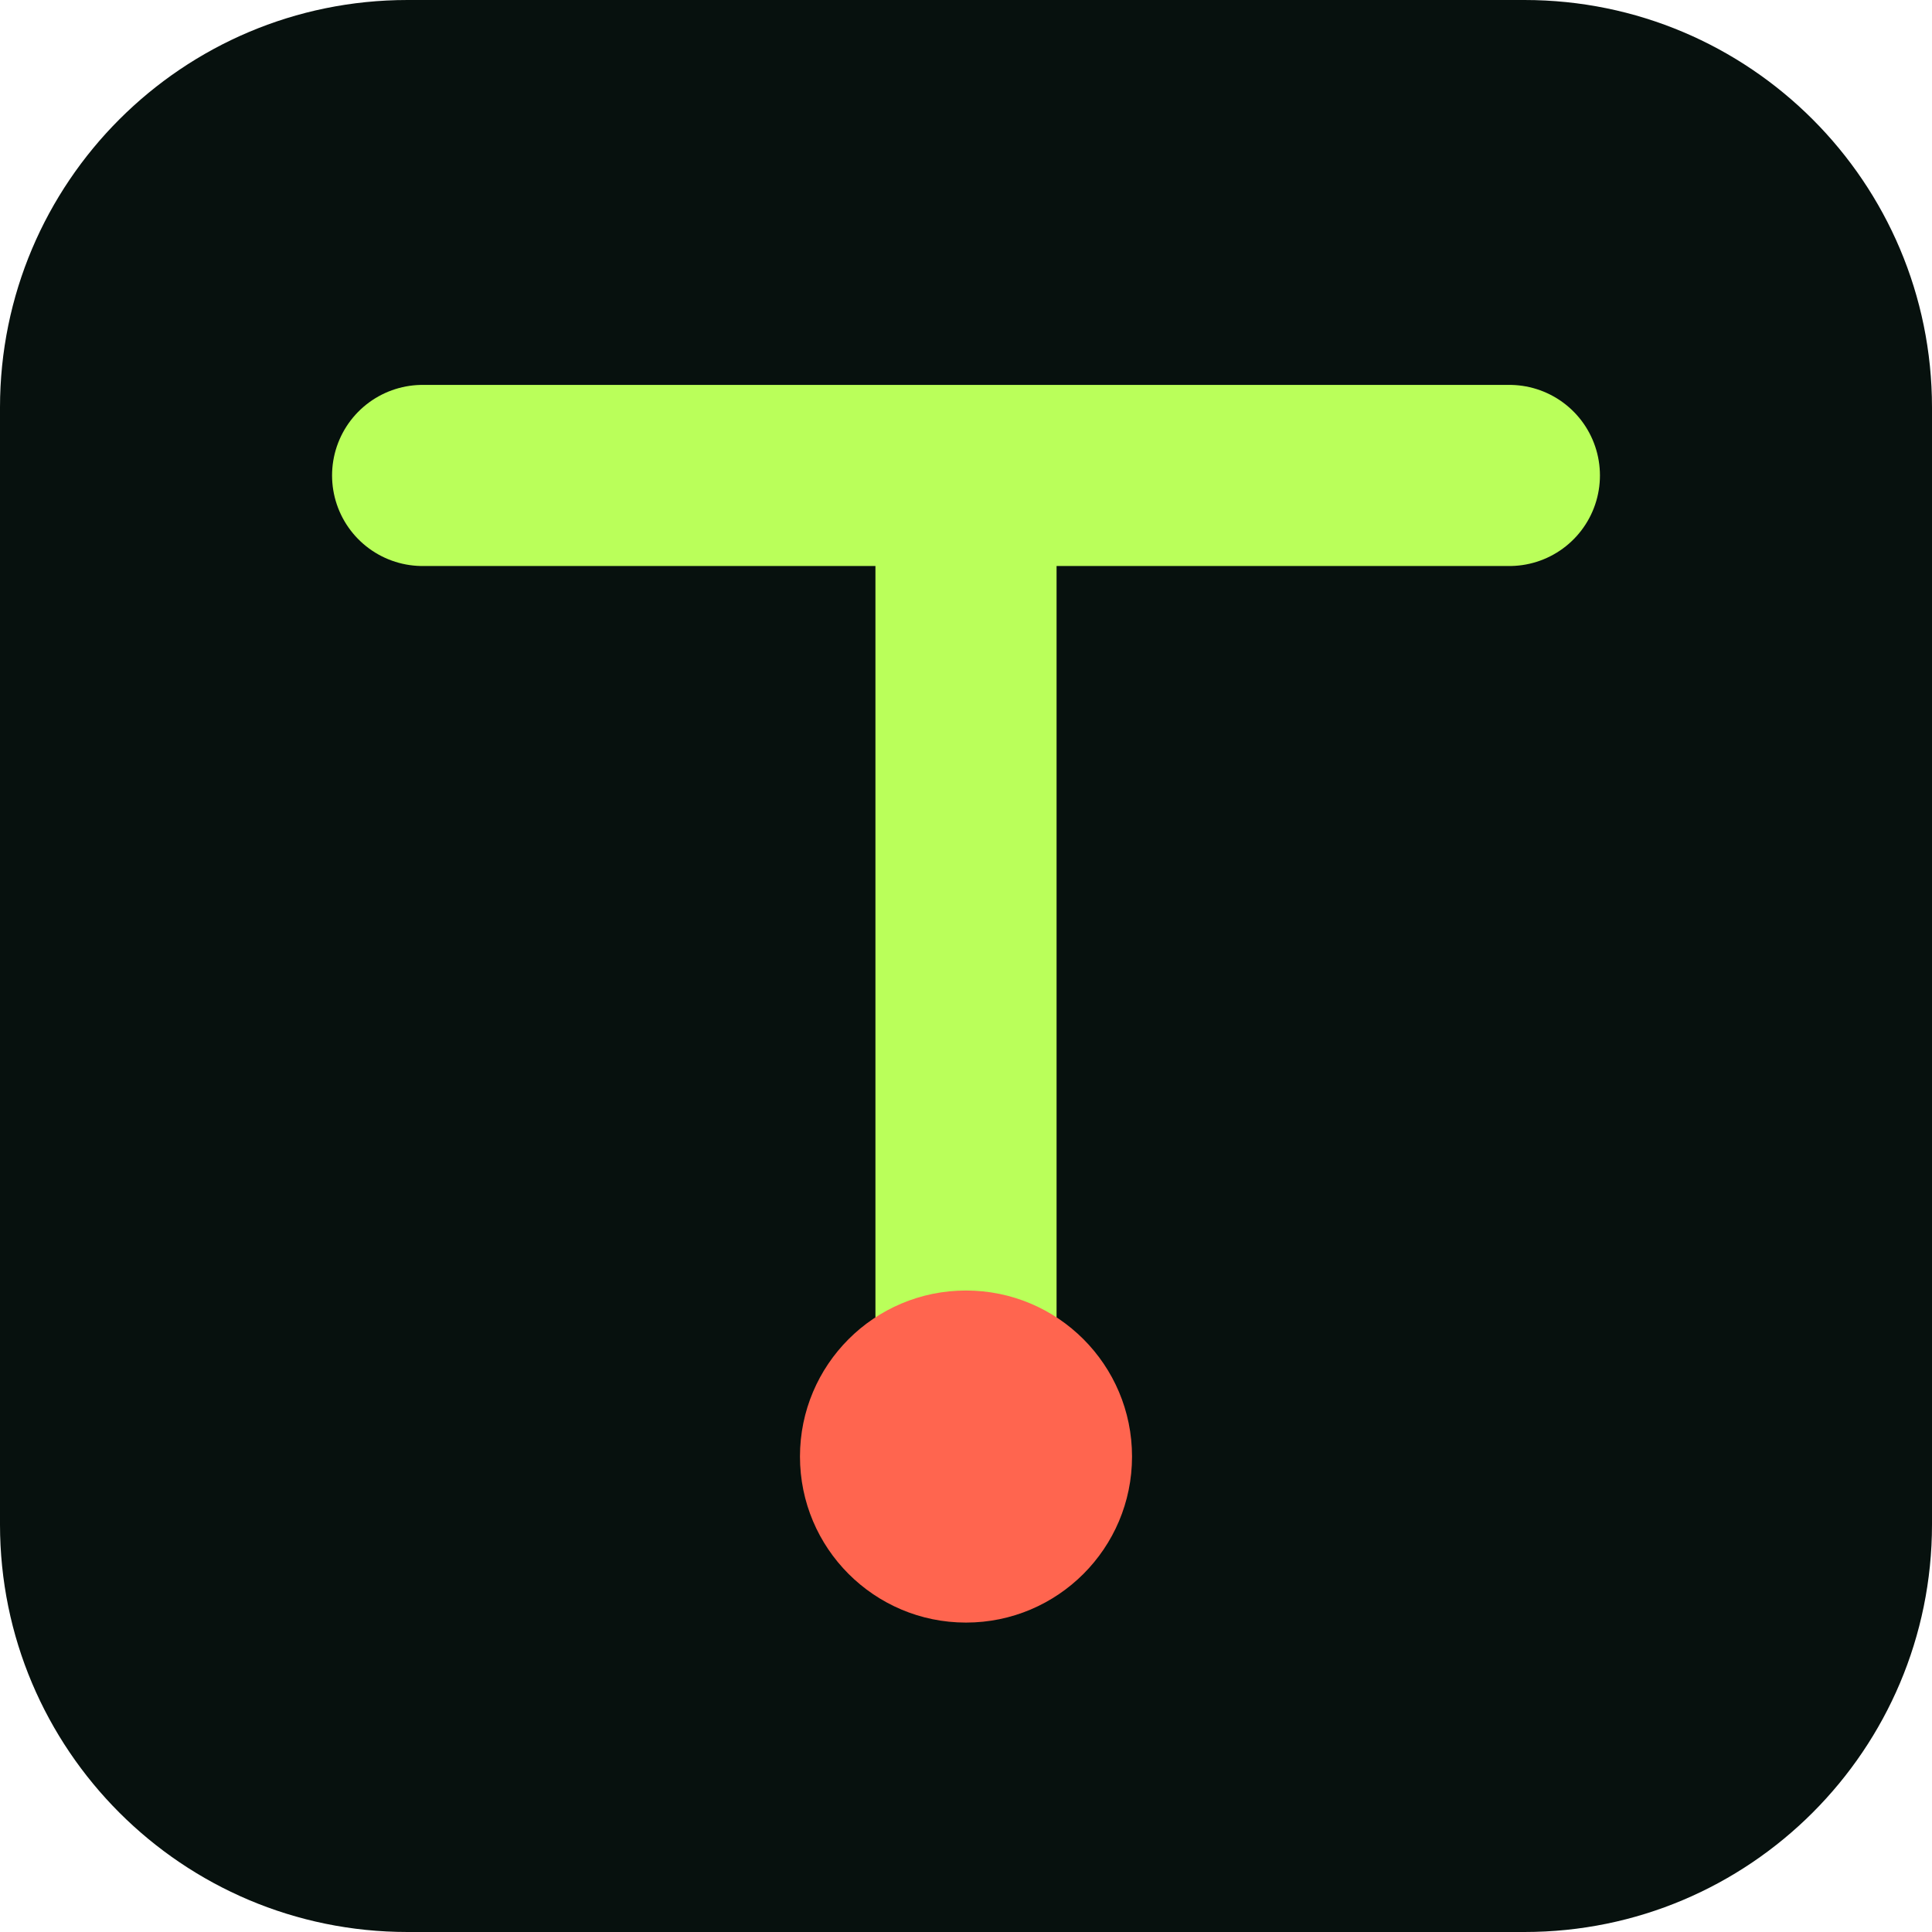
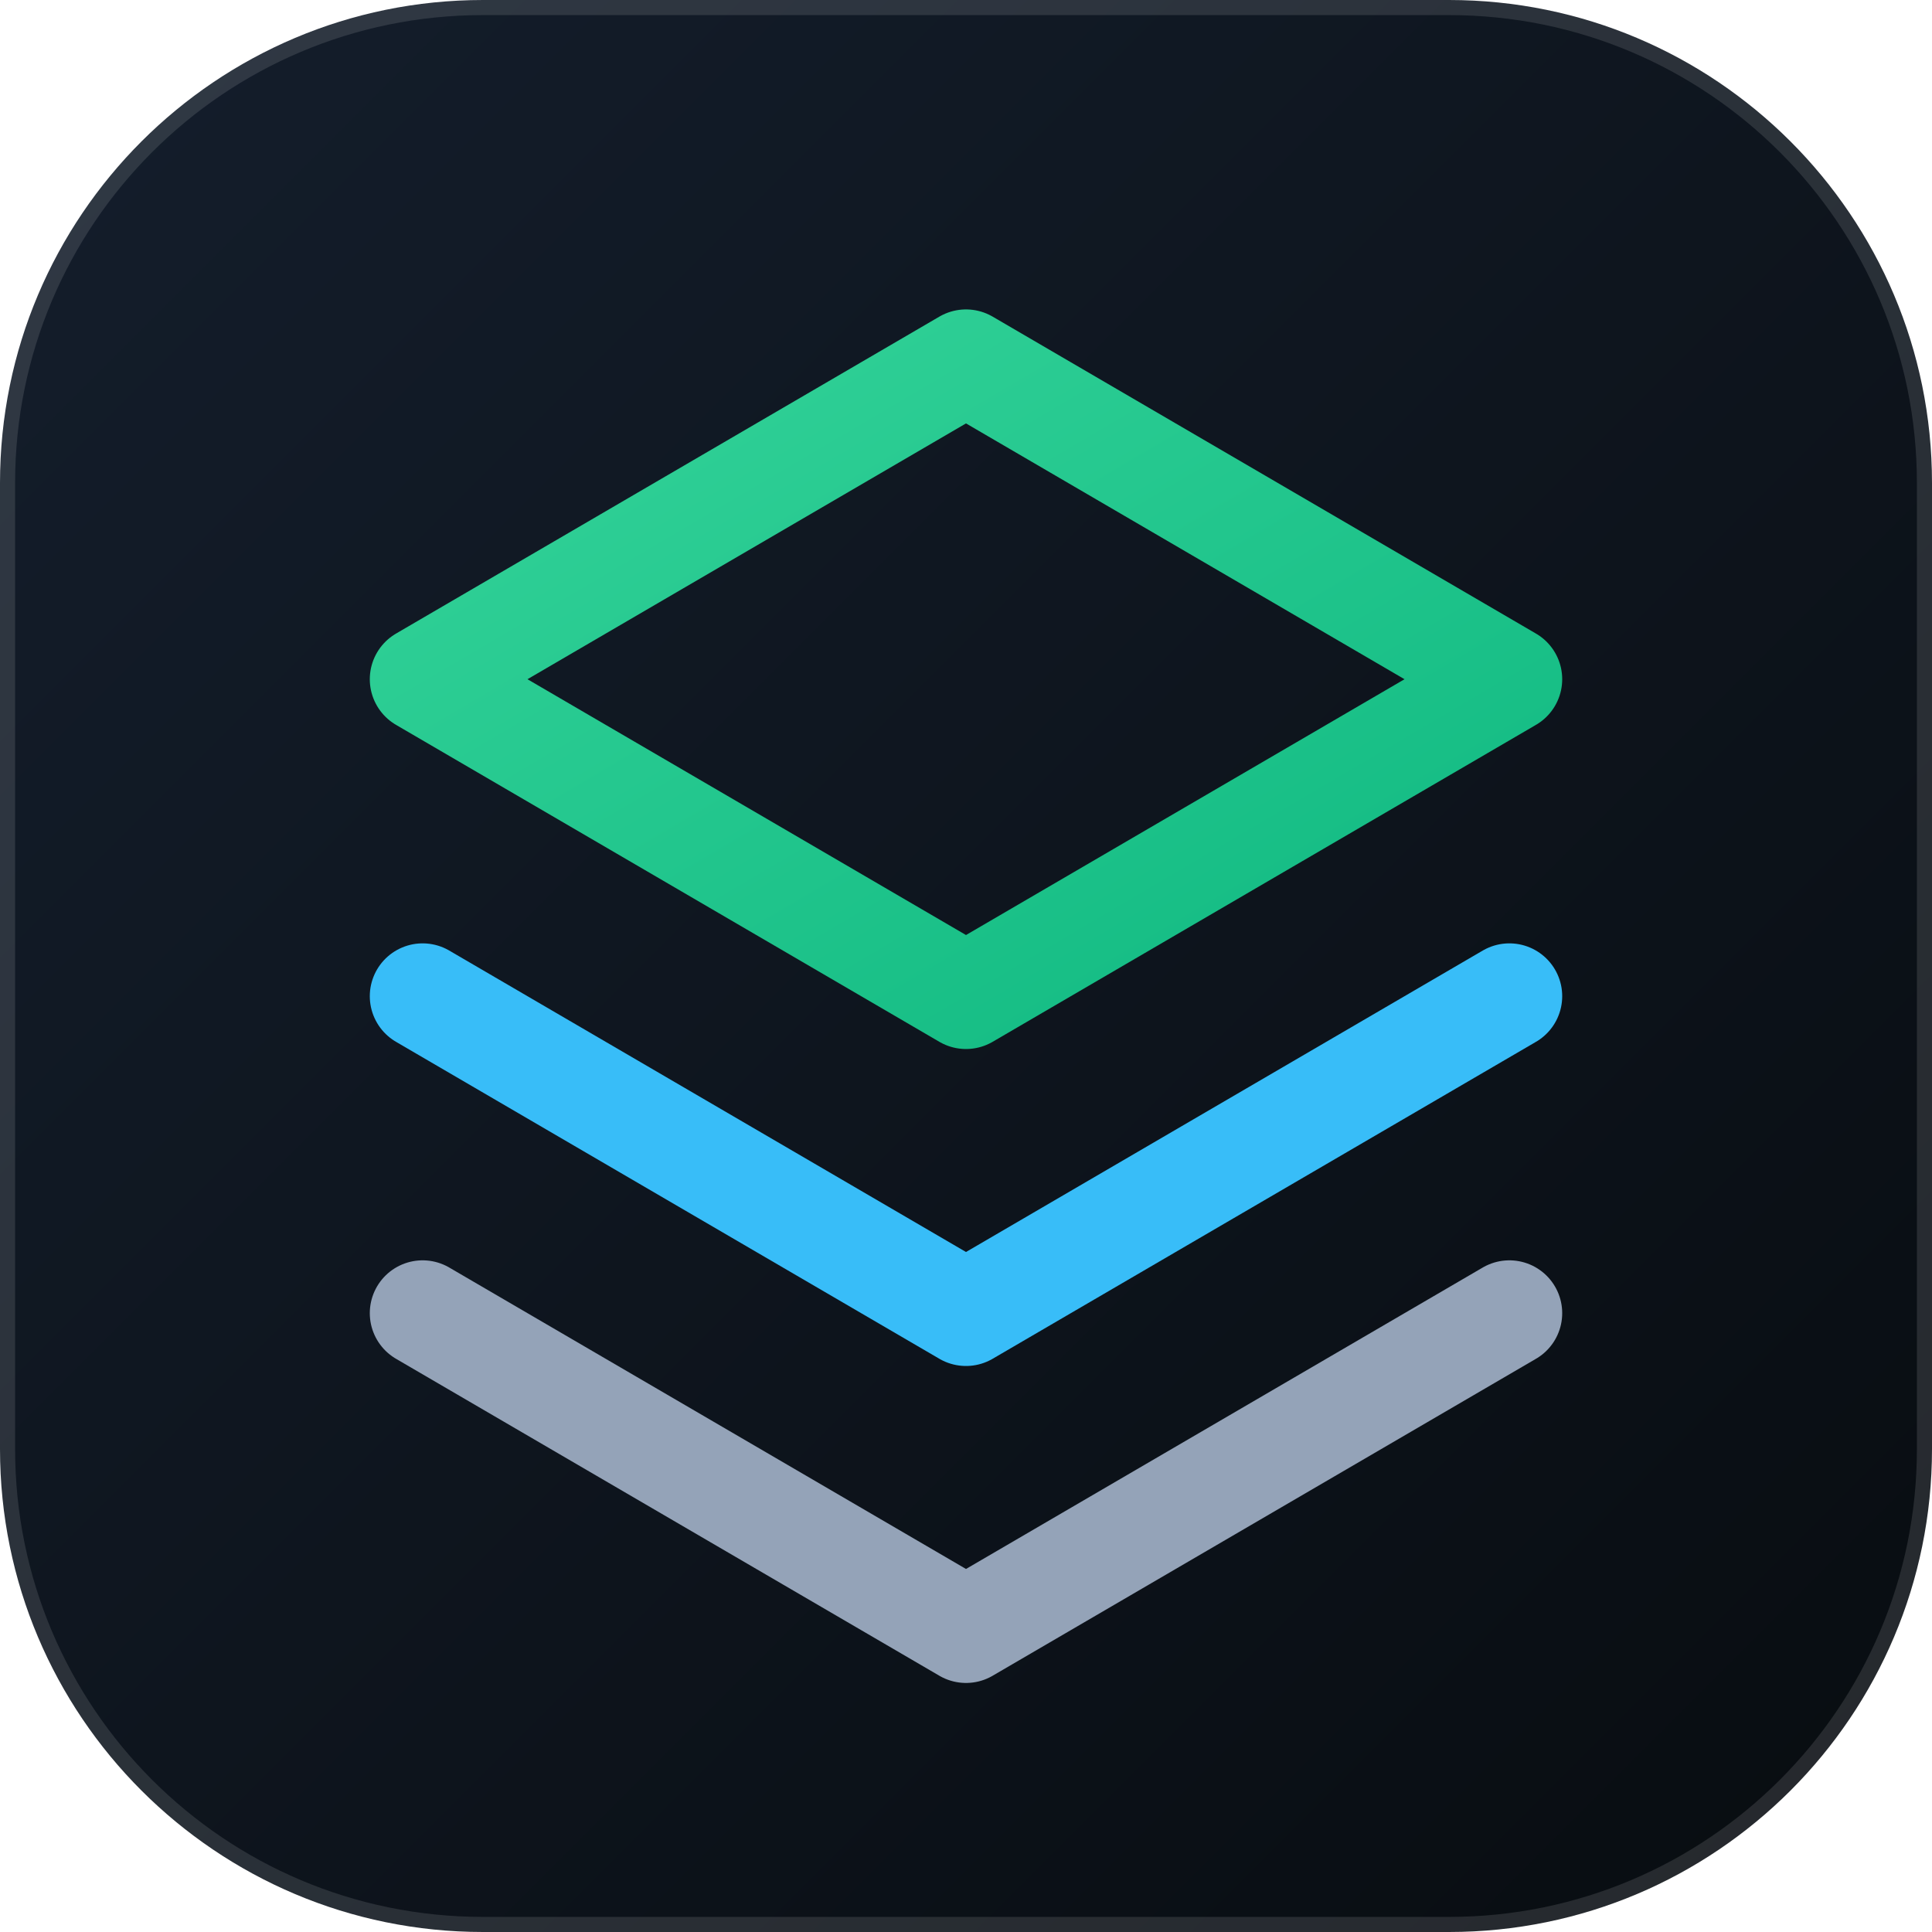
<svg xmlns="http://www.w3.org/2000/svg" viewBox="0 0 512 512">
-   <rect width="512" height="512" rx="108" fill="#07110e" />
-   <path d="M112 126h288M256 126v260" stroke="#baff5a" stroke-width="48" stroke-linecap="round" />
-   <circle cx="256" cy="386" r="44" fill="#ff654f" />
+   <defs>
+     <linearGradient id="bgGrad" x1="0%" y1="0%" x2="100%" y2="100%">
+       <stop offset="0%" stop-color="#141e2c" />
+       <stop offset="100%" stop-color="#080c10" />
+     </linearGradient>
+     <linearGradient id="emGrad" x1="0%" y1="0%" x2="100%" y2="100%">
+       <stop offset="0%" stop-color="#34d399" />
+       <stop offset="100%" stop-color="#10b981" />
+     </linearGradient>
+   </defs>
+   <rect width="512" height="512" rx="128" fill="url(#bgGrad)" stroke="rgba(255,255,255,0.12)" stroke-width="8" />
+   <polygon points="256 96 112 180 256 264 400 180 256 96" fill="none" stroke="url(#emGrad)" stroke-width="28" stroke-linejoin="round" stroke-linecap="round" />
+   <polyline points="112 264 256 348 400 264" fill="none" stroke="#38bdf8" stroke-width="28" stroke-linejoin="round" stroke-linecap="round" />
+   <polyline points="112 348 256 432 400 348" fill="none" stroke="#94a3b8" stroke-width="28" stroke-linejoin="round" stroke-linecap="round" />
</svg>
